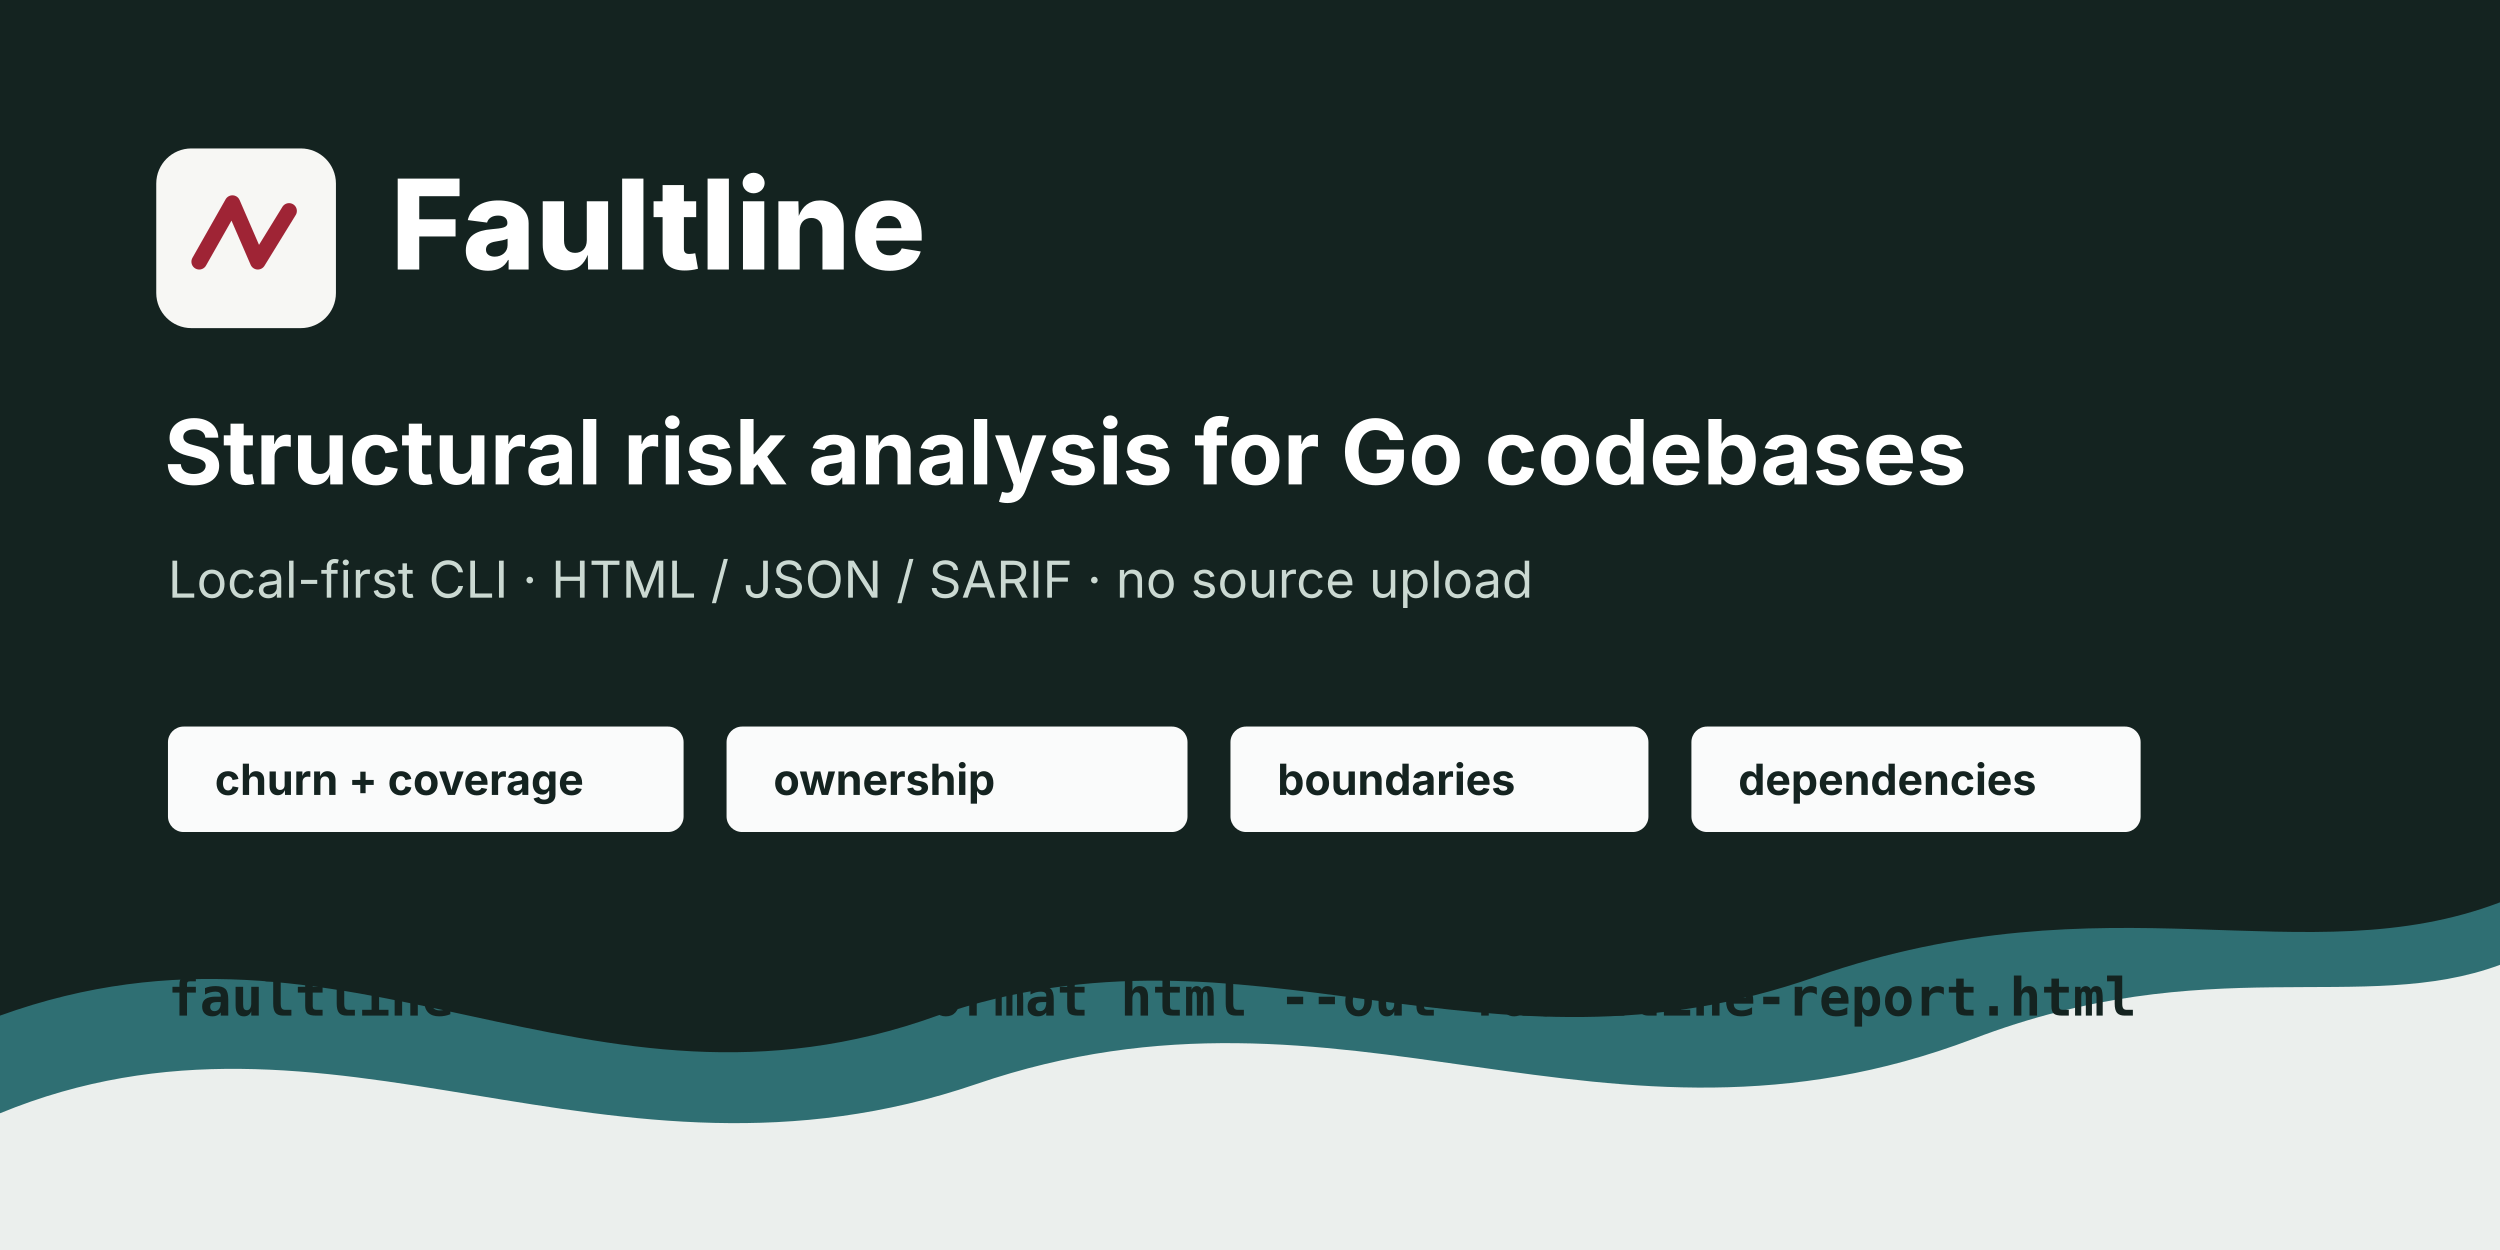
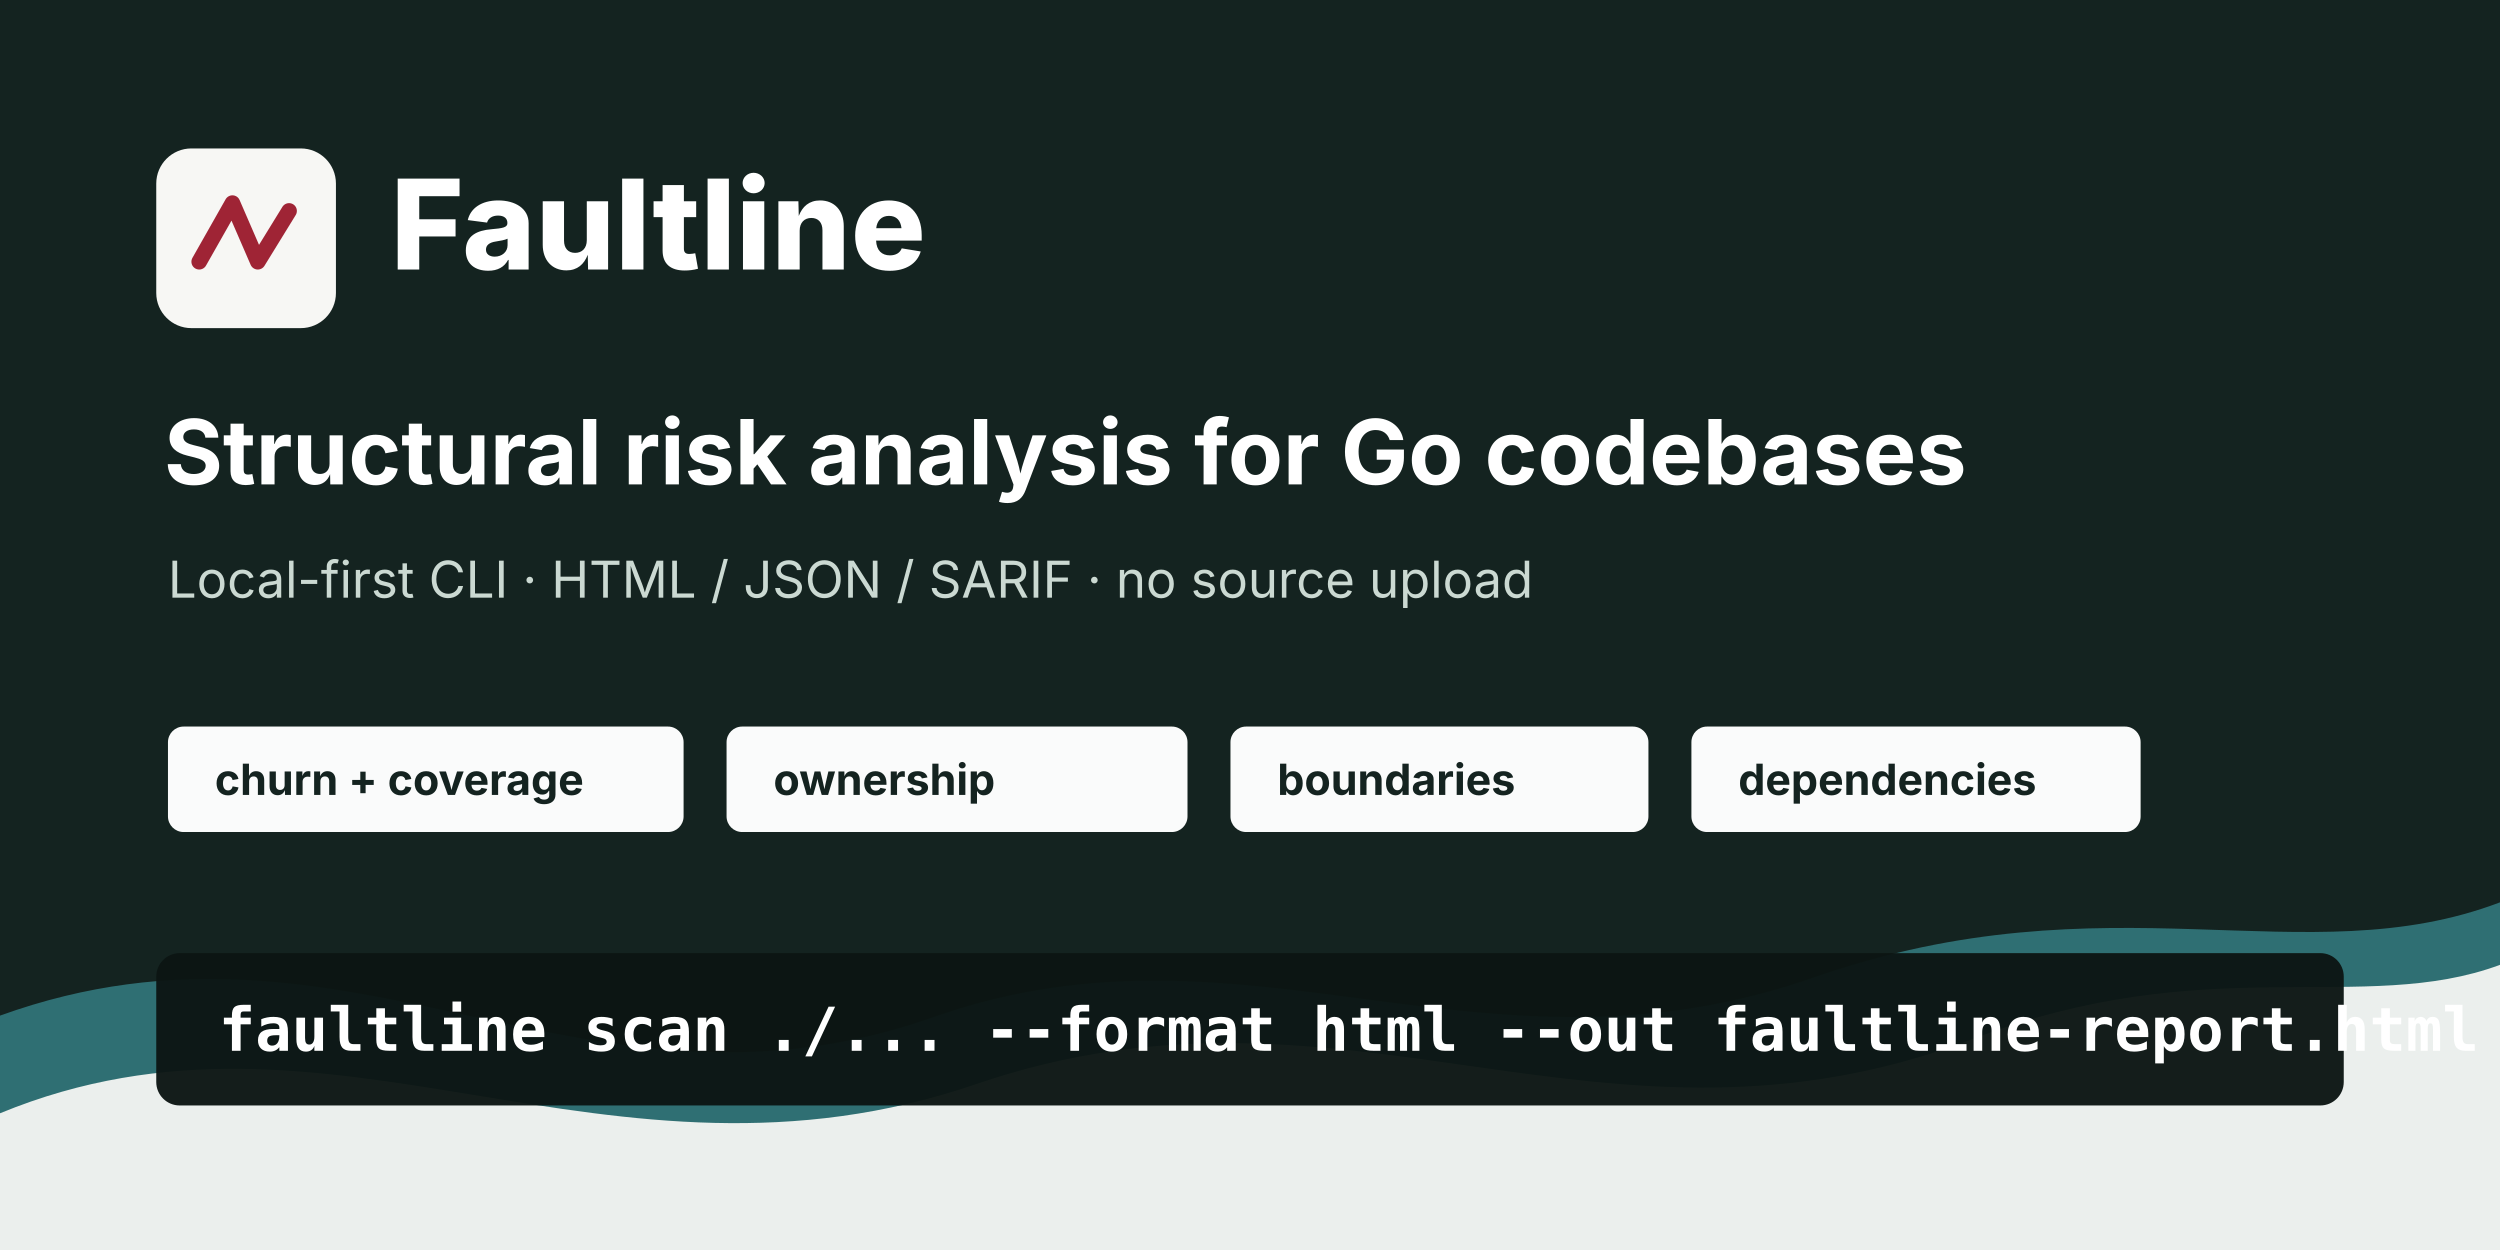
<svg xmlns="http://www.w3.org/2000/svg" width="1280" height="640" viewBox="0 0 1280 640" role="img" aria-labelledby="title desc">
  <rect width="1280" height="640" fill="#142320" />
  <path d="M0 520 C180 455 300 585 480 520 C640 465 760 560 930 500 C1080 448 1180 500 1280 462 L1280 640 L0 640 Z" fill="#2f6f73" />
  <path d="M0 570 C170 500 310 620 500 555 C690 490 820 604 1010 532 C1130 486 1210 520 1280 494 L1280 640 L0 640 Z" fill="#f7f7f4" opacity="0.94" />
  <g transform="translate(80 76)">
    <rect width="92" height="92" rx="18" fill="#f7f7f4" />
    <path d="M22 58 L39 28 L52 58 L68 32" fill="none" stroke="#9f2435" stroke-width="8" stroke-linecap="round" stroke-linejoin="round" />
    <text x="120" y="62" fill="#ffffff" font-family="Inter, Segoe UI, Arial, sans-serif" font-size="64" font-weight="800">Faultline</text>
  </g>
  <text x="84" y="248" fill="#ffffff" font-family="Inter, Segoe UI, Arial, sans-serif" font-size="46" font-weight="700">Structural risk analysis for Go codebases</text>
  <text x="86" y="306" fill="#cbd9d2" font-family="Inter, Segoe UI, Arial, sans-serif" font-size="26">Local-first CLI · HTML / JSON / SARIF · no source upload</text>
  <g transform="translate(86 372)" font-family="Inter, Segoe UI, Arial, sans-serif" font-size="22">
    <rect width="264" height="54" rx="8" fill="#ffffff" opacity="0.98" />
    <text x="24" y="35" fill="#142320" font-weight="700">churn + coverage</text>
    <rect x="286" width="236" height="54" rx="8" fill="#ffffff" opacity="0.98" />
    <text x="310" y="35" fill="#142320" font-weight="700">ownership</text>
    <rect x="544" width="214" height="54" rx="8" fill="#ffffff" opacity="0.98" />
    <text x="568" y="35" fill="#142320" font-weight="700">boundaries</text>
    <rect x="780" width="230" height="54" rx="8" fill="#ffffff" opacity="0.98" />
    <text x="804" y="35" fill="#142320" font-weight="700">dependencies</text>
  </g>
-   <text x="86" y="520" fill="#142320" font-family="Menlo, Consolas, monospace" font-size="27" font-weight="700">faultline scan ./... --format html --out faultline-report.html</text>
+   <g transform="translate(80 488)">
+     <rect width="1120" height="78" rx="12" fill="#0b1513" opacity="0.96" />
+     <text x="32" y="50" fill="#ffffff" font-family="Menlo, Consolas, monospace" font-size="31" font-weight="800">faultline scan ./... --format html --out faultline-report.html</text>
+   </g>
</svg>
